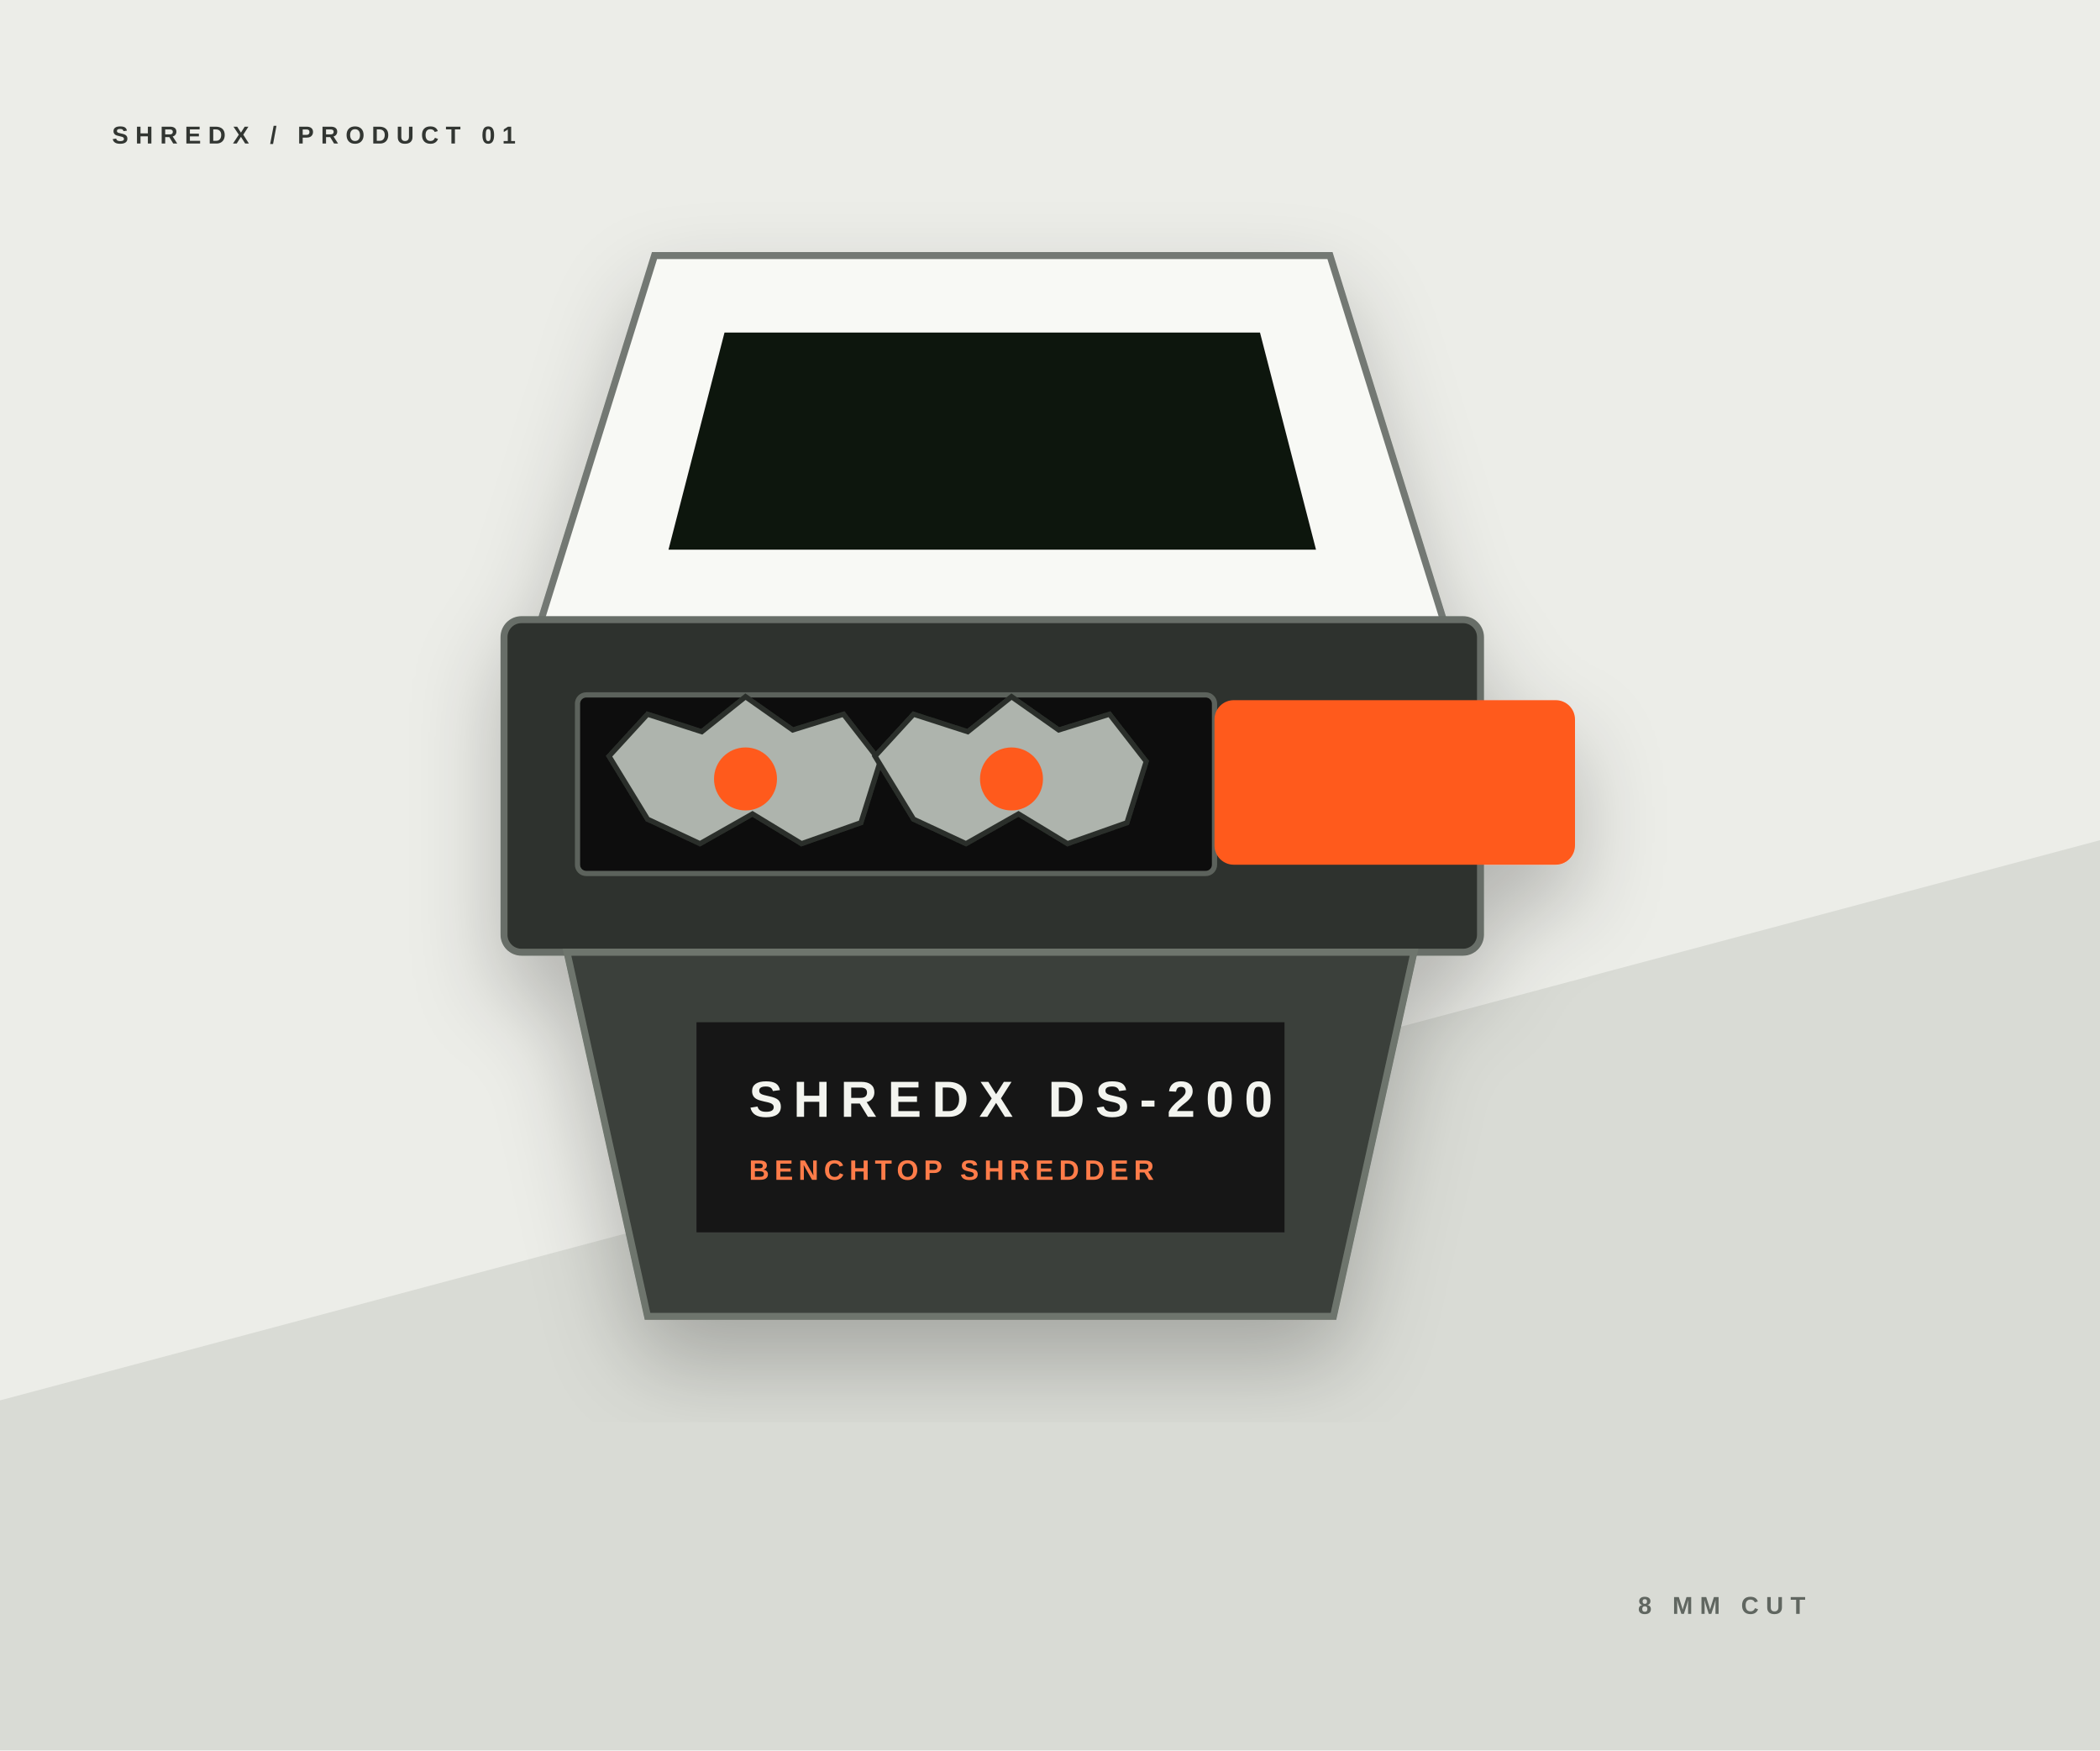
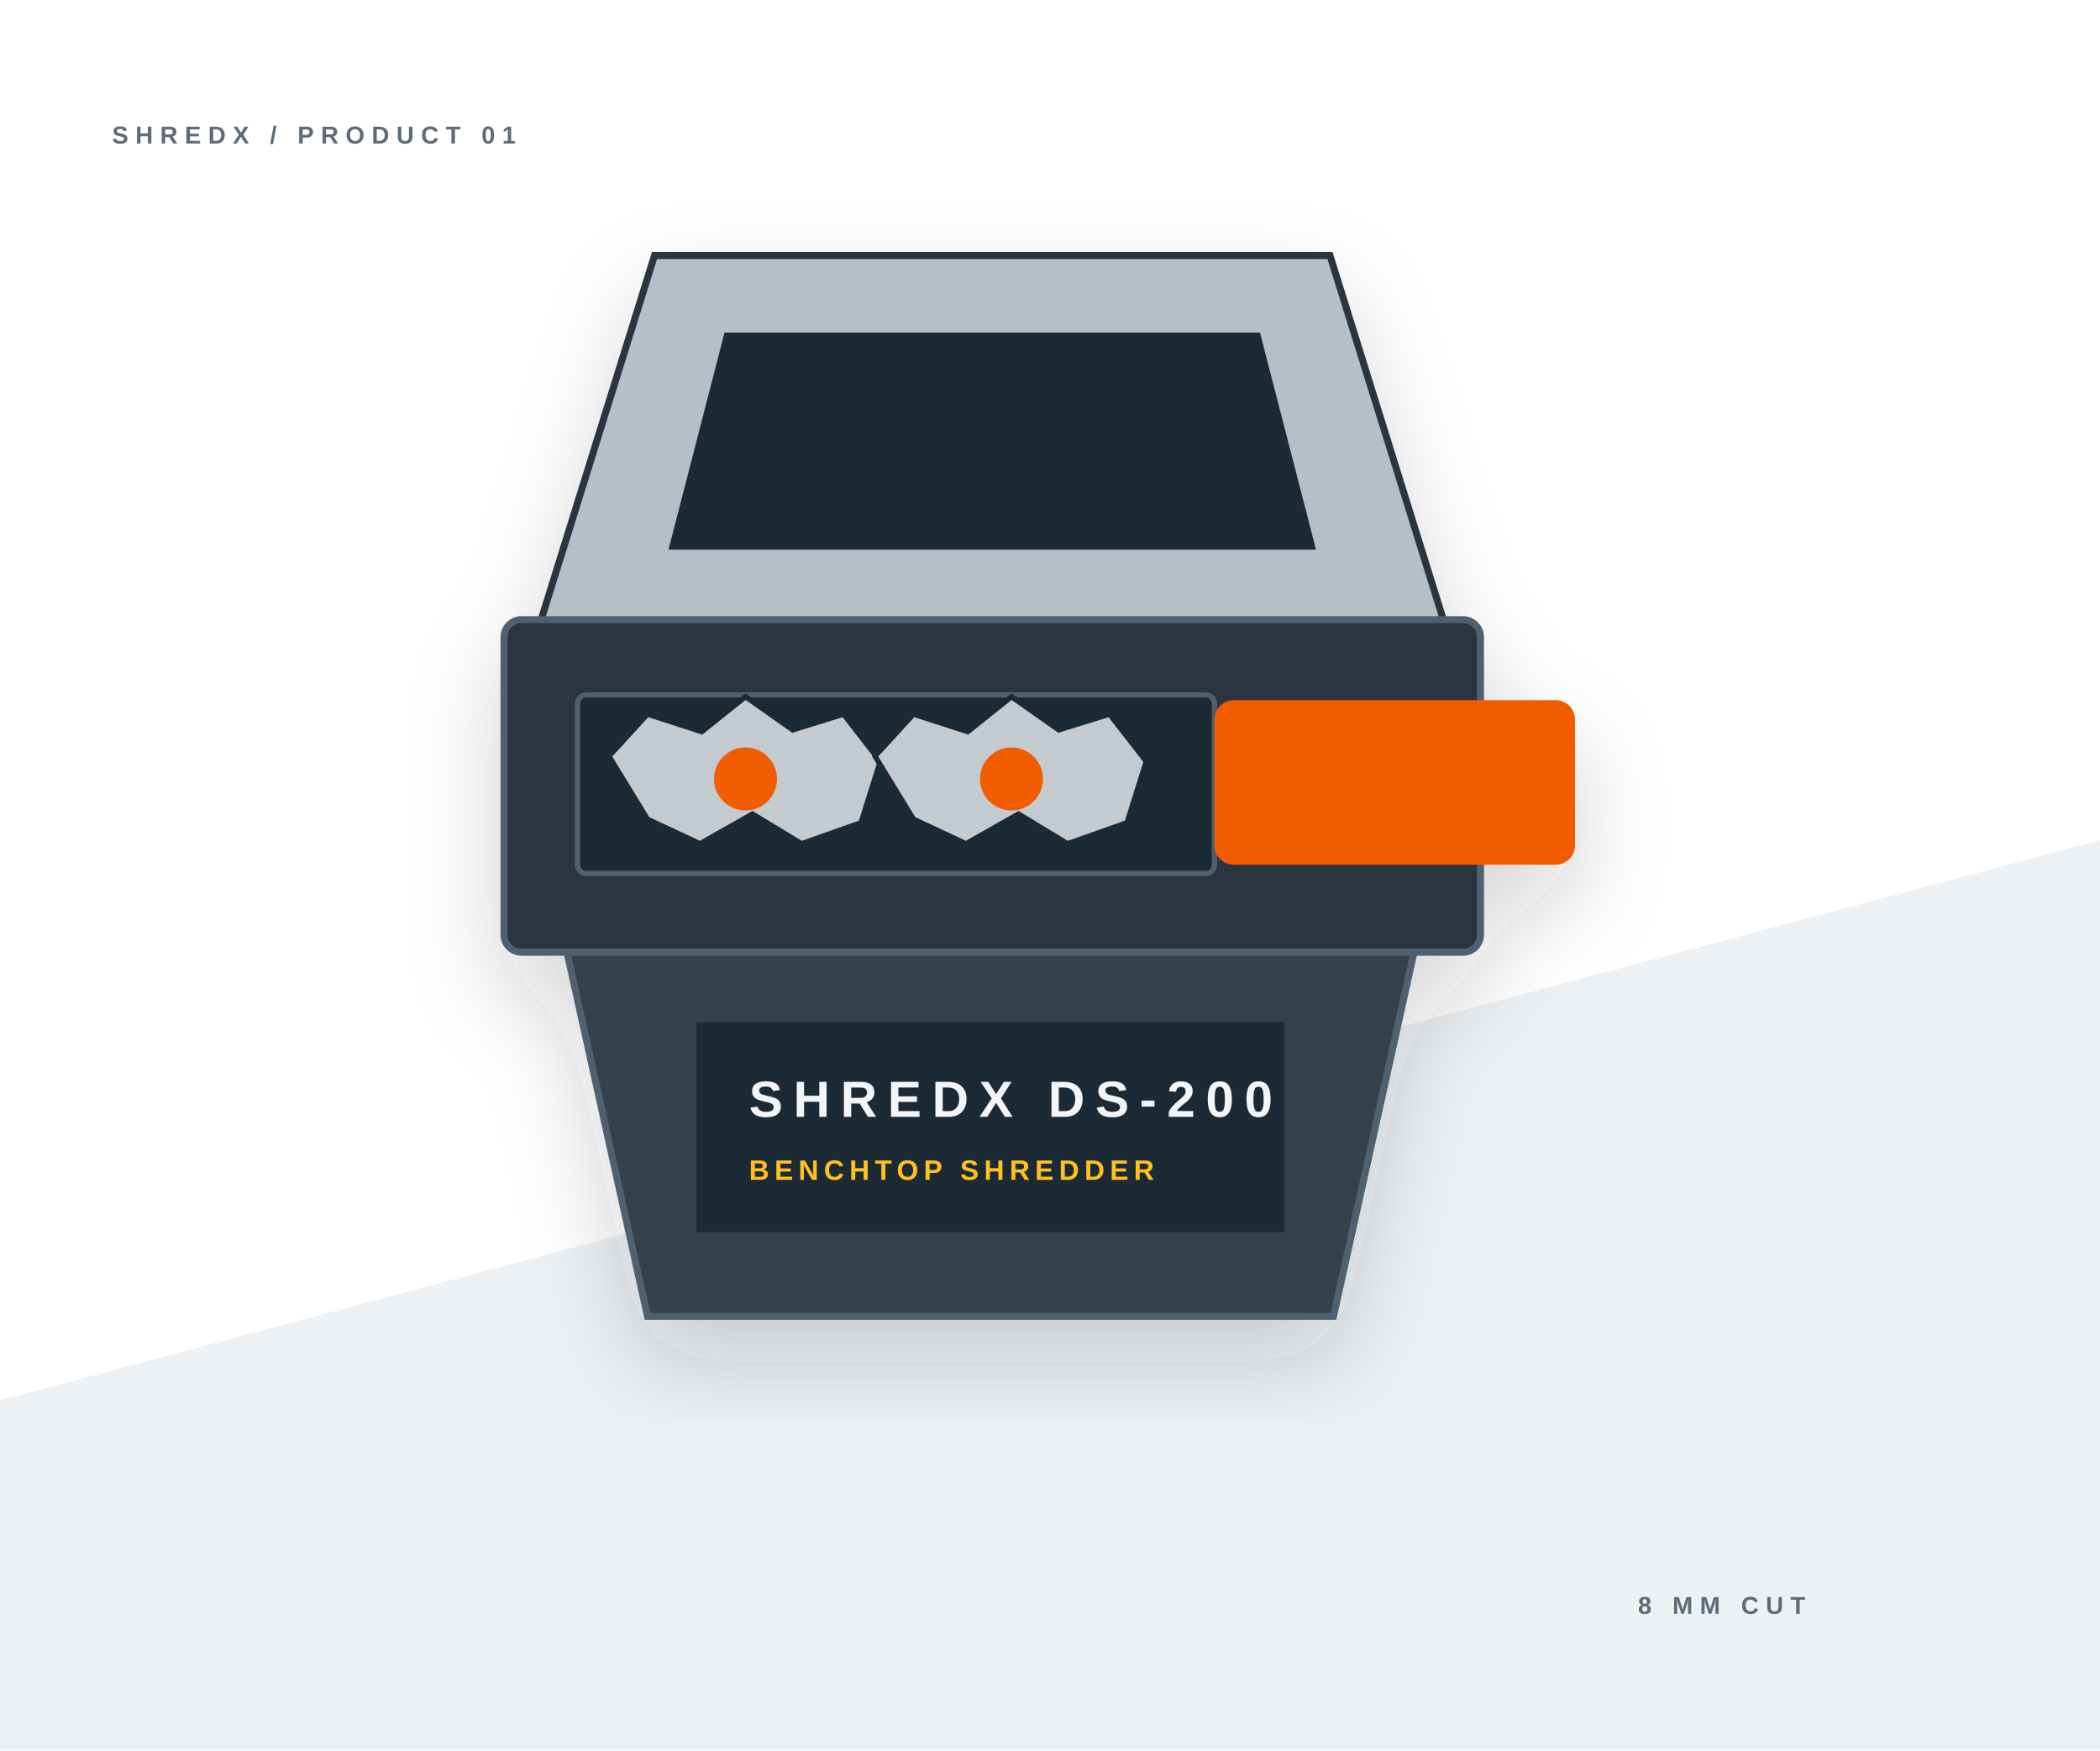
<svg xmlns="http://www.w3.org/2000/svg" width="1200" height="1000" viewBox="0 0 1200 1000" fill="none">
  <defs>
    <linearGradient id="bg" x2="1200" y2="1000">
-       <stop stop-color="#ECEDE8" />
-       <stop offset="1" stop-color="#CACDC7" />
+       <stop stop-color="#FFFFFF" />
+       <stop offset="1" stop-color="#E9EDF0" />
    </linearGradient>
    <linearGradient id="steel" x1="420" y1="160" x2="780" y2="800">
-       <stop stop-color="#F8F9F5" />
-       <stop offset=".45" stop-color="#8F958E" />
-       <stop offset="1" stop-color="#343834" />
+       <stop stop-color="#B6BFC7" />
+       <stop offset=".45" stop-color="#5F6C78" />
+       <stop offset="1" stop-color="#2B3640" />
    </linearGradient>
    <filter id="s">
-       <feDropShadow dx="0" dy="24" stdDeviation="25" flood-opacity=".24" />
+       <feDropShadow dx="0" dy="24" stdDeviation="25" flood-color="#1E2A36" flood-opacity=".18" />
    </filter>
  </defs>
  <rect width="1200" height="1000" fill="url(#bg)" />
-   <path d="M0 800L1200 480V1000H0V800Z" fill="#D9DBD5" />
+   <path d="M0 800L1200 480V1000H0V800Z" fill="#EDF1F4" />
  <g filter="url(#s)">
-     <path d="M374 146H760L826 358H308L374 146Z" fill="url(#steel)" stroke="#737873" stroke-width="4" />
-     <path d="M414 190H720L752 314H382L414 190Z" fill="#101210" />
-     <rect x="288" y="354" width="558" height="190" rx="10" fill="#2D312D" stroke="#686E67" stroke-width="4" />
-     <rect x="330" y="397" width="364" height="102" rx="5" fill="#0A0B0A" stroke="#5C625B" stroke-width="3" />
-     <g fill="#AEB4AD" stroke="#2B2F2B" stroke-width="3">
+     <path d="M374 146H760L826 358H308L374 146Z" fill="url(#steel)" stroke="#2B3640" stroke-width="4" />
+     <path d="M414 190H720L752 314H382L414 190Z" fill="#1E2A36" />
+     <rect x="288" y="354" width="558" height="190" rx="10" fill="#2B3640" stroke="#506170" stroke-width="4" />
+     <rect x="330" y="397" width="364" height="102" rx="5" fill="#1E2A36" stroke="#506170" stroke-width="3" />
+     <g fill="#C3CAD0" stroke="#1E2A36" stroke-width="3">
      <path d="M348 432L370 408L401 418L426 398L453 417L482 408L503 435L492 470L458 482L430 465L400 482L370 468Z" />
      <path d="M500 432L522 408L553 418L578 398L605 417L634 408L655 435L644 470L610 482L582 465L552 482L522 468Z" />
    </g>
-     <circle cx="426" cy="445" r="18" fill="#FF5A1F" />
-     <circle cx="578" cy="445" r="18" fill="#FF5A1F" />
-     <rect x="694" y="400" width="206" height="94" rx="11" fill="#FF5A1F" />
-     <path d="M324 544H808L762 752H370L324 544Z" fill="#3A3F3A" stroke="#6E756D" stroke-width="4" />
-     <rect x="398" y="584" width="336" height="120" fill="#151715" />
-     <text x="428" y="638" fill="#F3F4EF" font-family="Arial" font-weight="700" font-size="29" letter-spacing="6">SHREDX DS-200</text>
-     <text x="428" y="674" fill="#FF7B4A" font-family="Arial" font-weight="700" font-size="16" letter-spacing="3">BENCHTOP SHREDDER</text>
+     <circle cx="426" cy="445" r="18" fill="#F25C05" />
+     <circle cx="578" cy="445" r="18" fill="#F25C05" />
+     <rect x="694" y="400" width="206" height="94" rx="11" fill="#F25C05" />
+     <path d="M324 544H808L762 752H370L324 544Z" fill="#34424E" stroke="#506170" stroke-width="4" />
+     <rect x="398" y="584" width="336" height="120" fill="#1E2A36" />
+     <text x="428" y="638" fill="#F3F5F7" font-family="Arial" font-weight="700" font-size="29" letter-spacing="6">SHREDX DS-200</text>
+     <text x="428" y="674" fill="#FFC21A" font-family="Arial" font-weight="700" font-size="16" letter-spacing="3">BENCHTOP SHREDDER</text>
  </g>
-   <text x="64" y="82" fill="#323632" font-family="Arial" font-weight="700" font-size="14" letter-spacing="4">SHREDX / PRODUCT 01</text>
-   <text x="936" y="922" fill="#606660" font-family="Arial" font-weight="700" font-size="14" letter-spacing="4">8 MM CUT</text>
+   <text x="64" y="82" fill="#5F6C78" font-family="Arial" font-weight="700" font-size="14" letter-spacing="4">SHREDX / PRODUCT 01</text>
+   <text x="936" y="922" fill="#5F6C78" font-family="Arial" font-weight="700" font-size="14" letter-spacing="4">8 MM CUT</text>
</svg>
